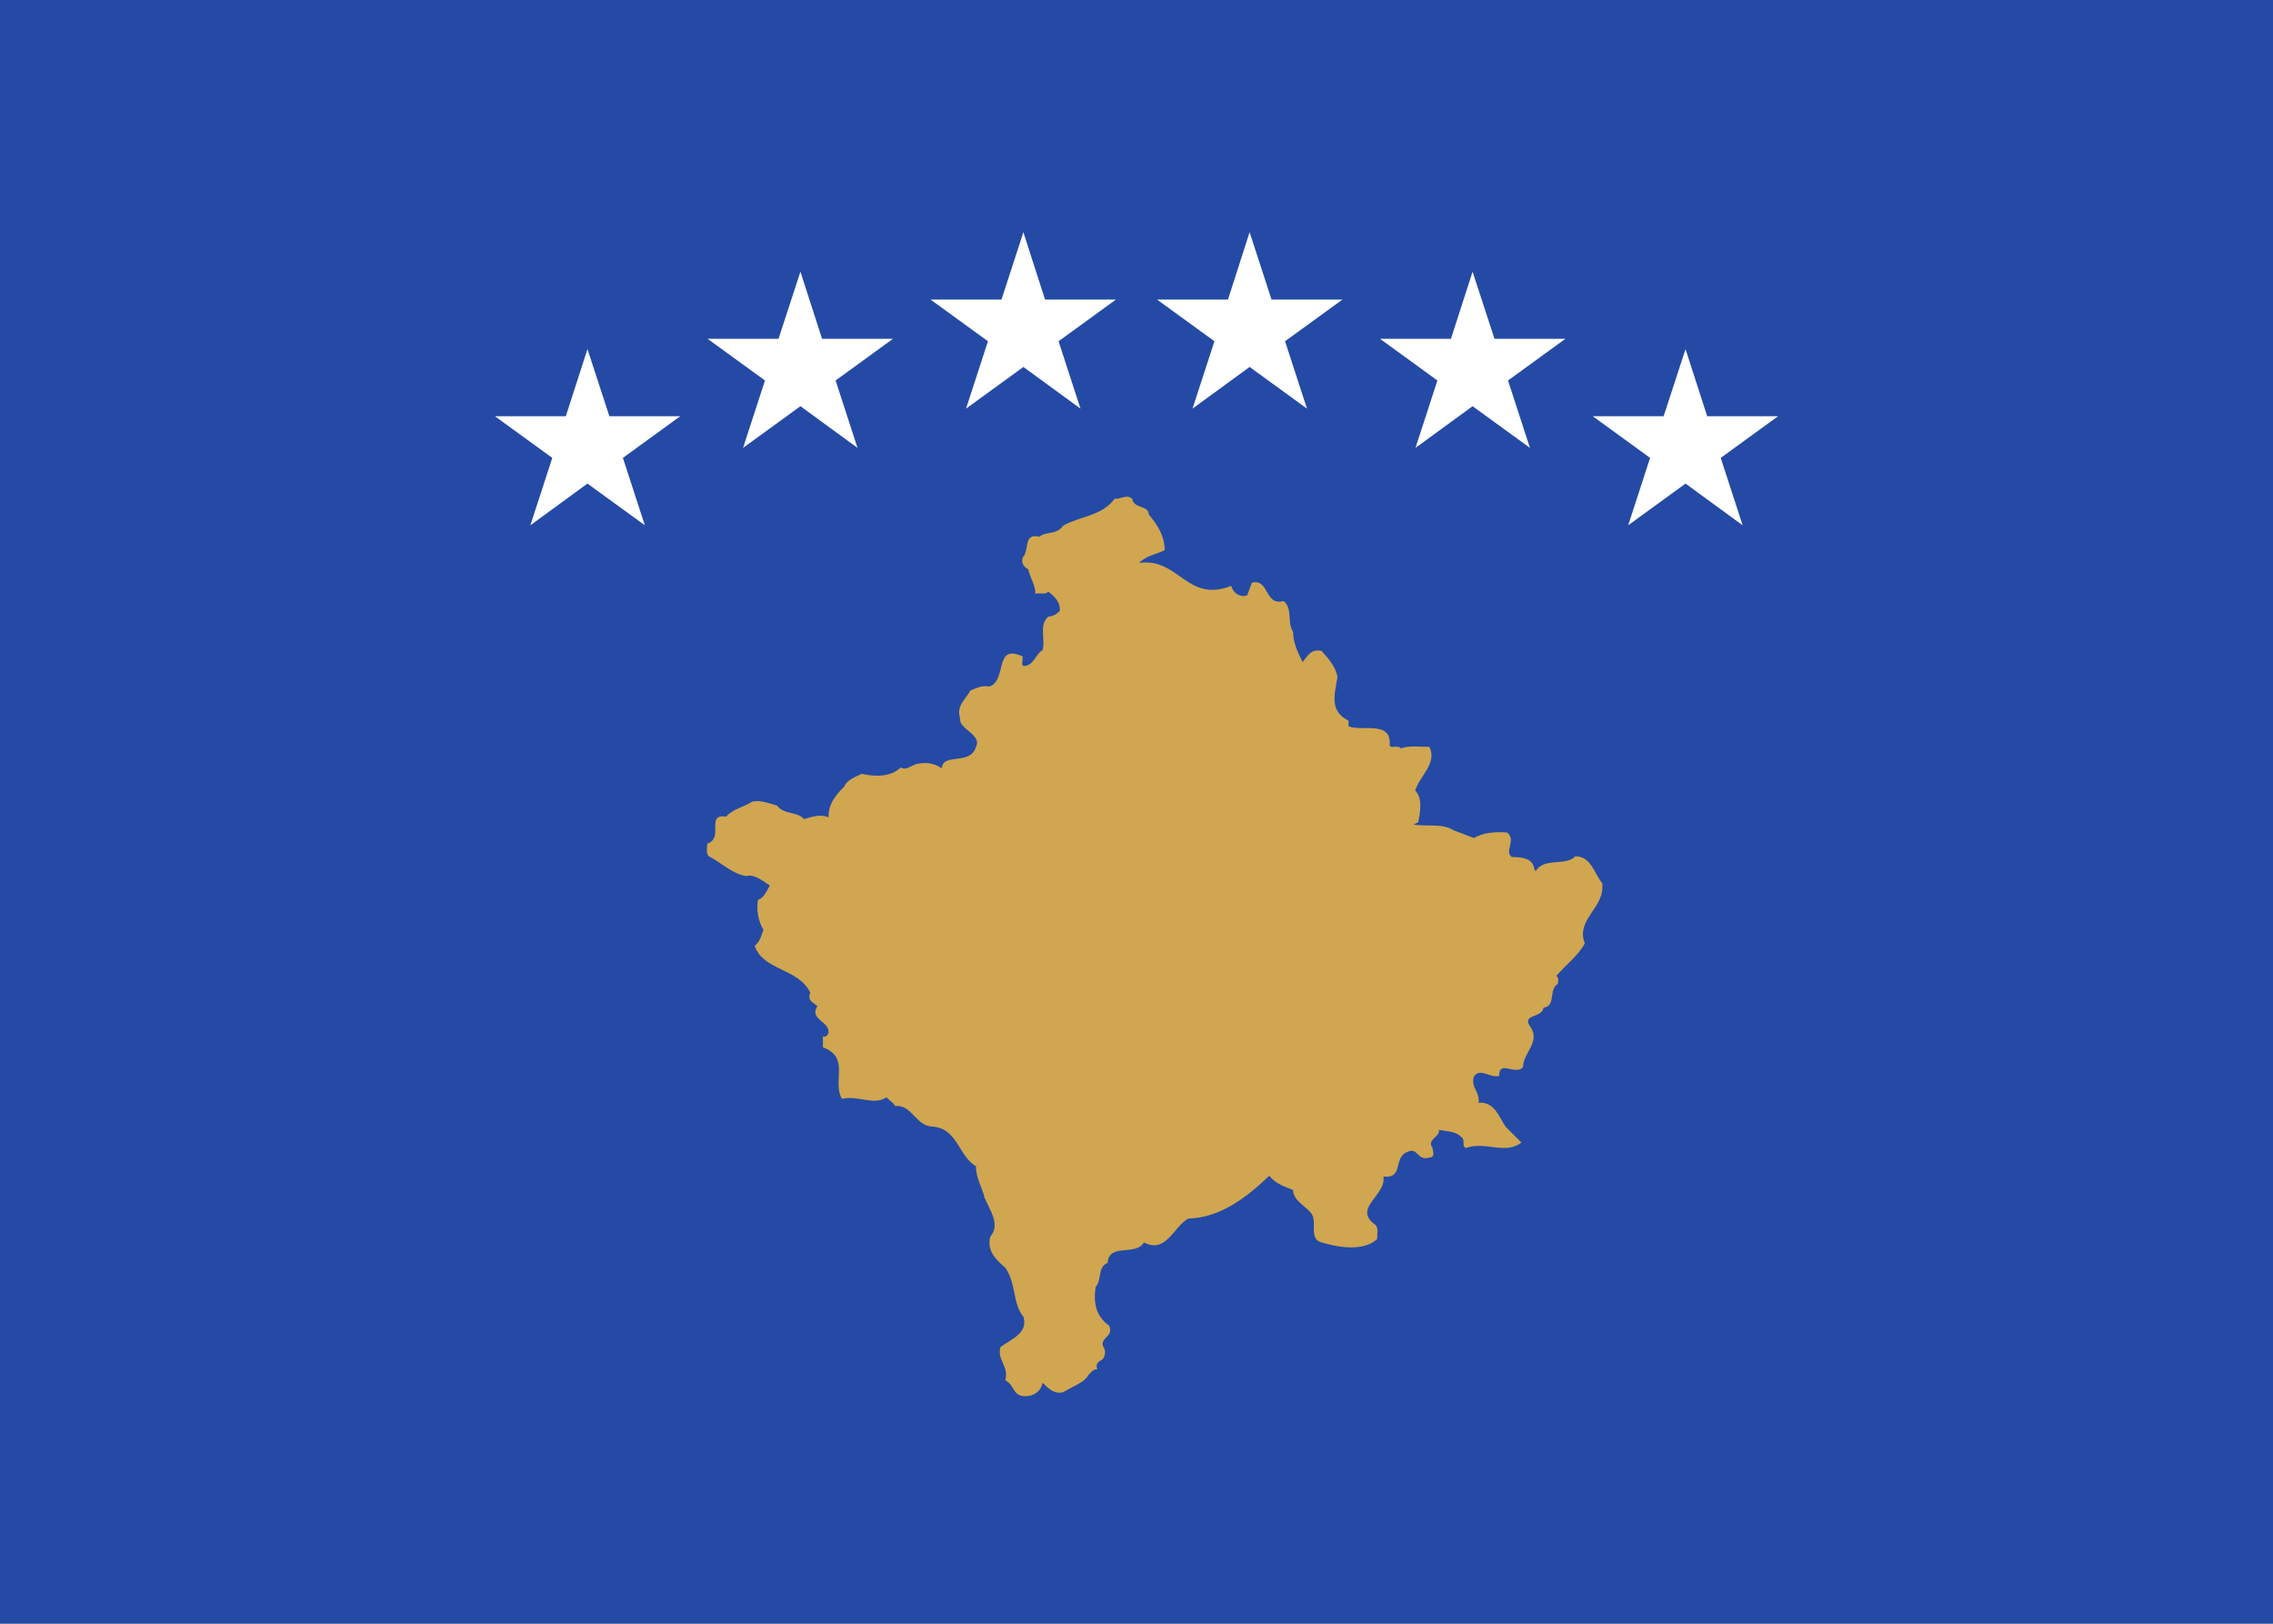
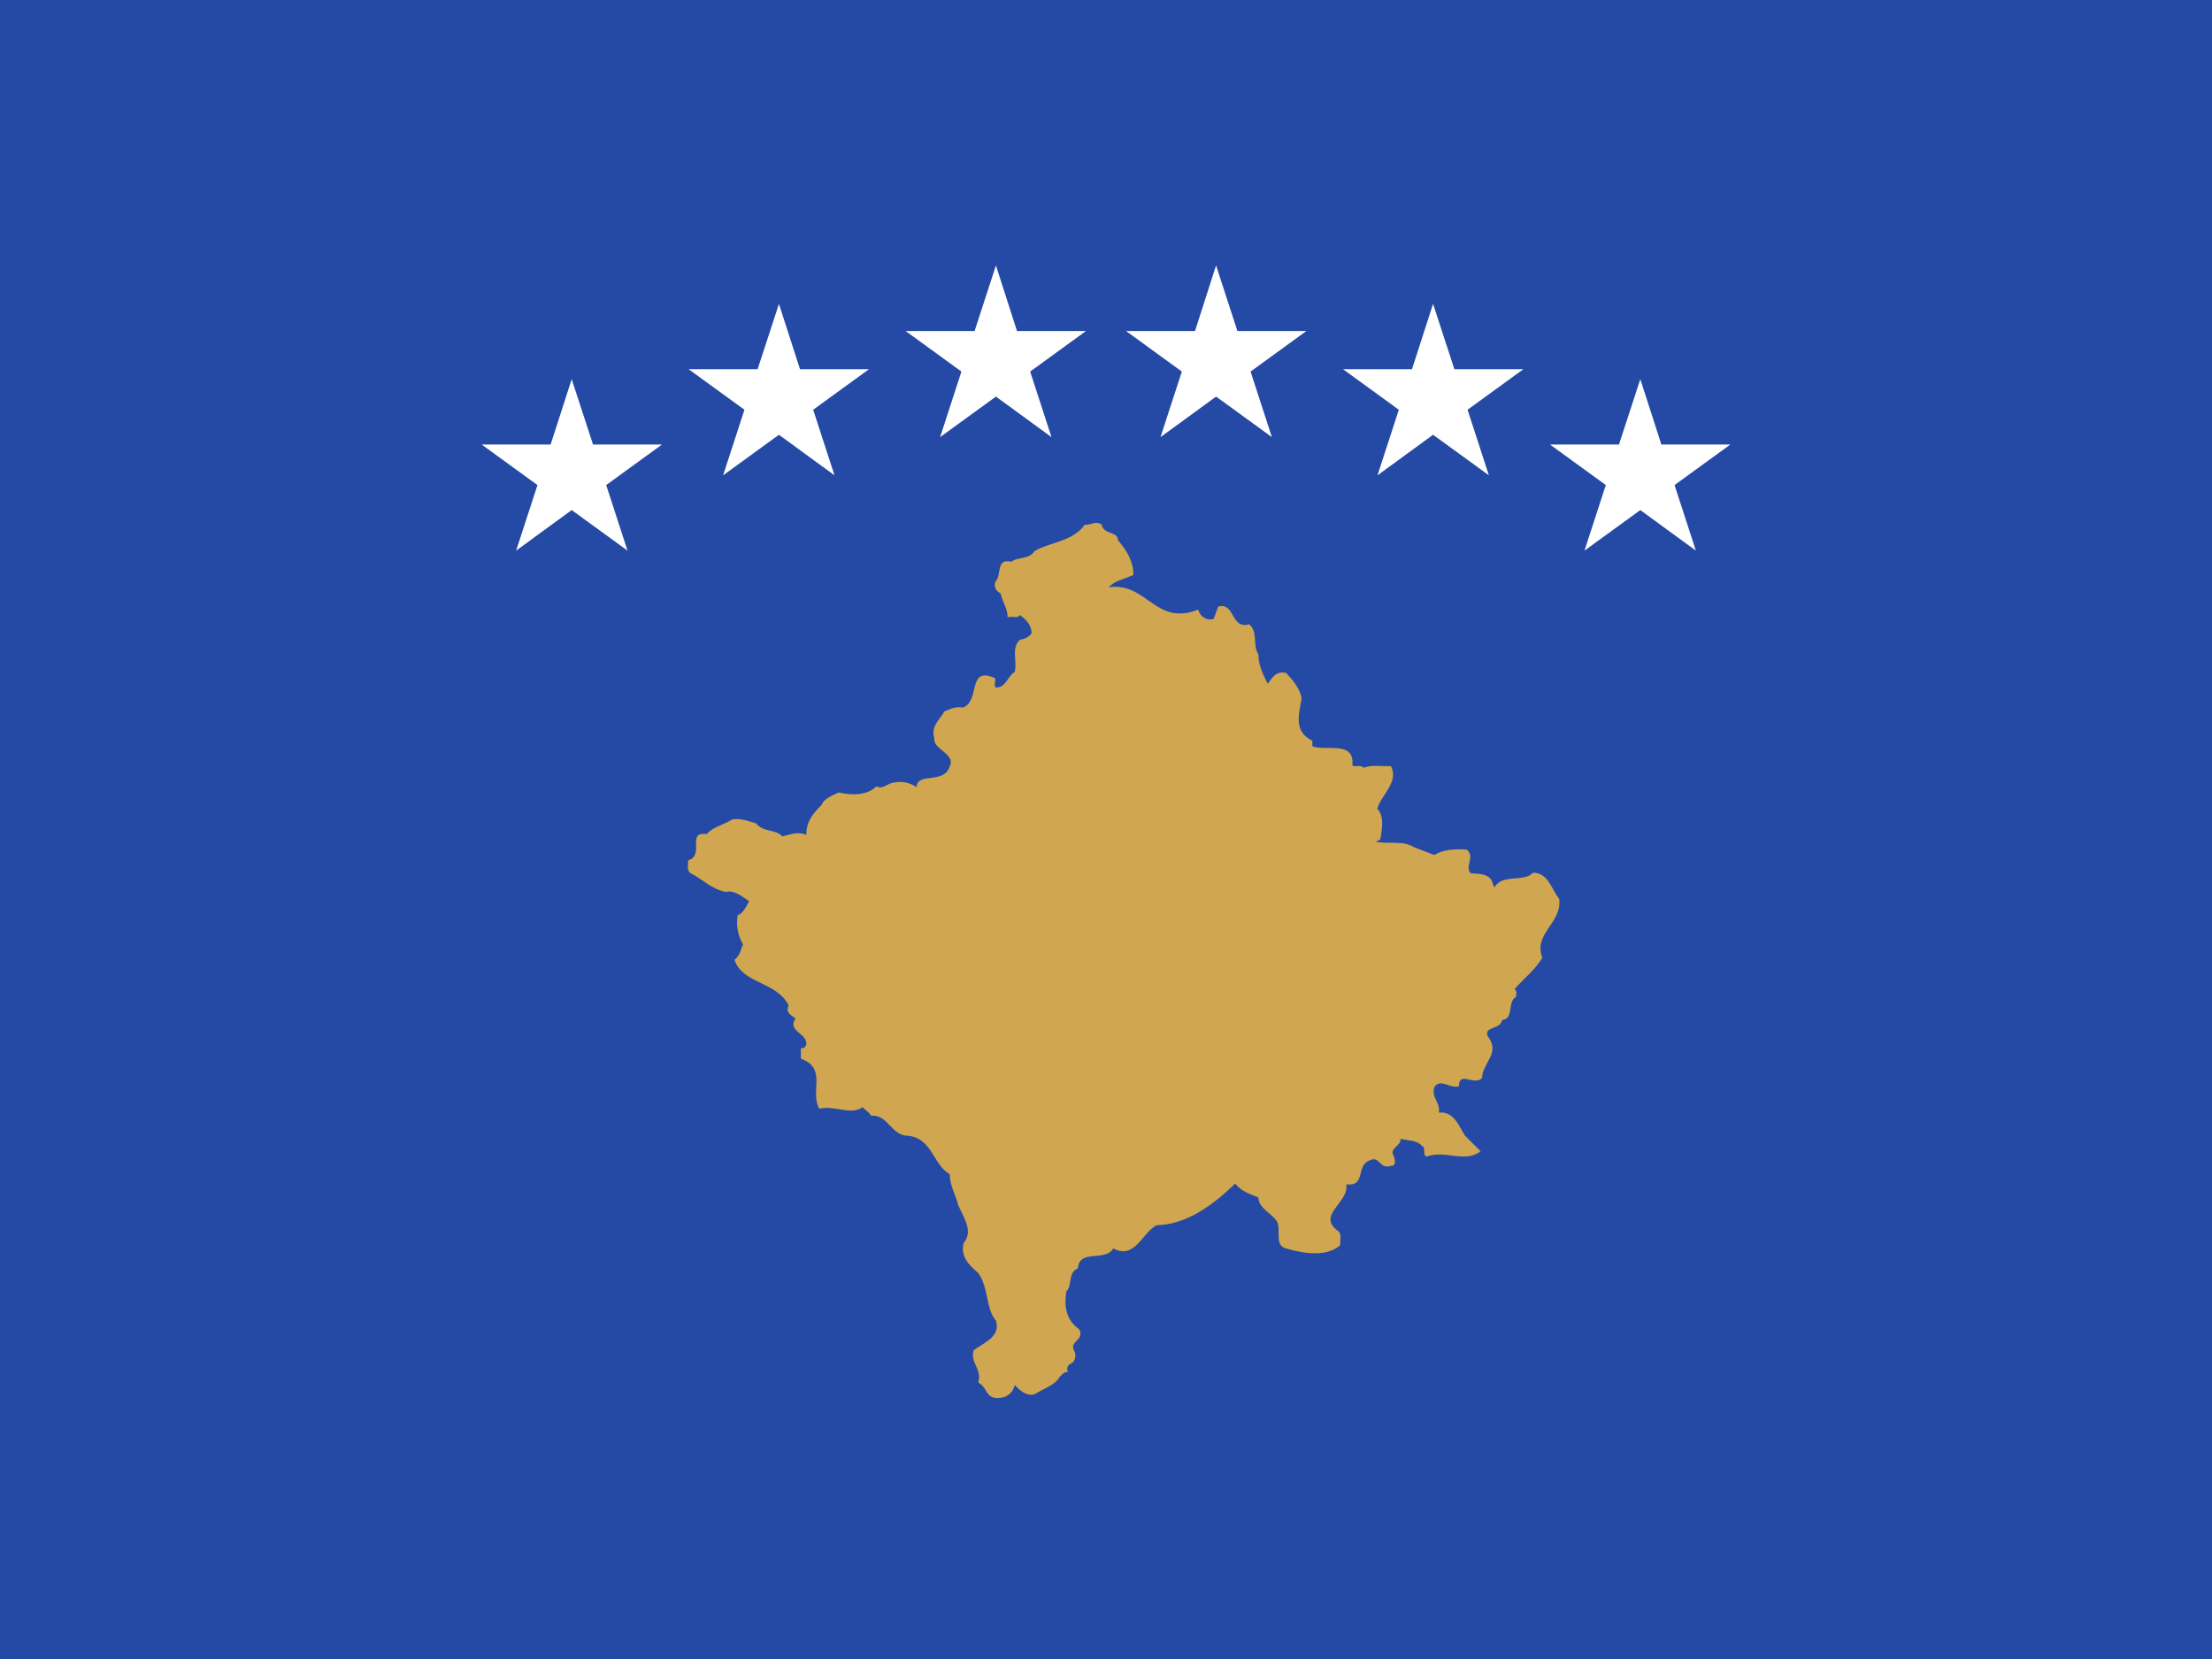
- <svg xmlns="http://www.w3.org/2000/svg" height="600" width="840" version="1.1" id="svg18">
+ <svg xmlns="http://www.w3.org/2000/svg" height="630" width="840" viewBox="0 -15 840 630" version="1.1" id="svg18">
  <defs id="defs3" />
  <g id="g132">
-     <path id="path5" fill="#244aa5" d="m0 0h840v600h-840z" />
+     <path id="path5" fill="#244aa5" d="m0 -15h840v630h-840z" />
    <path id="path26" d="m 424.541,190.135 c 3.514,4.102 5.867,8.2 5.867,13.185 -2.951,1.459 -7.028,2.055 -9.381,4.691 14.651,-2.056 17.57,14.934 33.979,8.487 0.596,2.353 2.949,4.406 5.866,3.519 l 1.757,-4.679 c 6.432,-1.757 4.675,8.784 11.732,6.729 3.517,2.934 1.164,7.907 3.517,11.436 0,4.094 1.758,7.609 3.513,11.122 1.758,-2.04 2.919,-4.973 7.028,-4.094 2.919,3.216 5.272,6.15 5.865,9.663 -1.19,6.745 -2.948,12.597 4.08,16.11 v 2.055 c 4.706,2.055 15.248,-2.055 15.248,6.15 -0.598,2.934 2.918,0.298 4.109,2.055 2.919,-1.176 7.028,-0.58 10.541,-0.58 2.919,6.15 -3.513,10.541 -5.271,16.11 2.918,2.919 1.757,8.204 1.161,11.702 l -1.758,0.879 c 4.675,0.878 10.541,-0.565 14.652,2.071 l 7.624,2.918 c 3.513,-2.039 7.594,-2.352 12.298,-2.039 3.514,2.636 -1.191,7.028 1.758,9.067 4.11,0 7.624,0.597 8.188,4.111 l 0.596,1.16 c 2.919,-5.272 11.138,-1.758 14.652,-5.553 5.866,0 7.027,6.432 9.944,9.947 1.193,9.097 -9.944,13.209 -6.431,22.275 -2.353,4.391 -7.028,7.907 -10.541,12.016 1.16,0.596 0.564,2.04 0.564,2.918 -3.513,2.072 -0.564,8.22 -5.271,8.787 -0.565,3.826 -7.593,2.352 -5.271,6.461 4.705,6.15 -2.322,9.947 -2.322,15.53 -2.95,3.231 -8.816,-2.95 -8.816,3.231 -3.514,0.878 -7.028,-3.231 -9.35,0.283 -1.191,4.11 2.322,5.553 1.757,9.663 5.836,-0.597 7.594,5.271 9.947,8.785 l 5.866,5.866 c -5.866,4.675 -13.491,-0.597 -20.52,2.038 -1.757,-0.878 0,-3.2 -1.757,-4.078 -1.757,-2.072 -5.271,-2.072 -8.188,-2.637 0.565,2.637 -4.706,3.514 -2.353,6.714 0,0.878 1.16,3.514 -1.161,3.514 -4.706,1.475 -4.109,-4.078 -8.22,-2.04 -5.271,2.04 -1.16,9.947 -8.784,9.067 1.16,7.06 -11.703,11.735 -2.919,17.884 1.16,1.161 0.565,3.513 0.565,5.271 -5.272,4.706 -14.622,2.95 -20.488,1.191 -4.706,-1.191 -1.757,-7.059 -3.513,-10.259 -1.757,-2.949 -7.028,-4.988 -7.028,-9.098 -3.517,-1.445 -6.463,-2.351 -8.816,-5.272 -8.188,7.907 -18.163,15.53 -29.868,15.813 -5.271,2.635 -8.219,13.21 -16.409,8.815 -3.216,5.273 -12.895,0 -13.476,7.595 -3.812,1.474 -2.055,6.462 -4.391,8.784 -0.879,5.866 0,10.855 4.972,14.37 2.055,4.391 -4.393,4.391 -1.757,8.503 0.597,1.444 0,3.513 -0.878,4.109 -1.757,0.878 -2.337,1.758 -1.757,3.514 -1.459,0 -2.053,0.878 -3.216,2.039 -1.475,2.919 -6.15,4.393 -9.381,6.432 -3.216,0.878 -5.569,-1.444 -7.609,-3.513 -0.597,3.231 -3.231,4.988 -6.447,4.988 -4.691,0 -3.812,-4.11 -7.326,-5.866 1.459,-5.272 -3.231,-7.594 -1.757,-12.299 3.811,-2.918 10.244,-4.988 8.487,-11.137 -4.094,-4.958 -2.635,-12.299 -6.729,-18.166 -2.635,-2.322 -7.028,-5.835 -5.569,-11.42 3.812,-4.391 0,-9.663 -2.055,-14.338 -0.878,-3.827 -3.216,-7.34 -3.216,-11.734 -6.447,-3.796 -6.745,-13.773 -15.828,-14.651 -6.447,0 -7.609,-8.189 -14.056,-7.625 -0.596,-1.16 -2.055,-2.039 -3.231,-3.2 -4.675,3.2 -10.541,-0.878 -16.394,0.565 -3.812,-6.432 3.216,-15.217 -7.043,-19.045 v -4.078 c 1.176,0.564 1.757,-0.598 2.055,-1.193 0.581,-4.393 -7.326,-4.957 -4.094,-9.947 -1.757,-1.474 -3.812,-2.071 -2.635,-4.988 -4.407,-9.067 -17.585,-8.188 -20.519,-17.287 2.353,-2.039 2.353,-4.11 3.232,-5.866 -2.056,-3.514 -2.635,-7.311 -2.056,-11.107 2.056,-0.597 3.216,-3.231 4.393,-5.303 -2.635,-1.756 -5.852,-4.391 -8.785,-3.513 -5.271,-0.878 -9.083,-4.957 -13.773,-7.31 -1.176,-1.161 -0.58,-3.231 -0.58,-4.675 6.446,-2.072 -0.878,-11.154 7.028,-9.976 2.056,-2.635 6.447,-3.514 9.664,-5.569 3.231,-0.58 5.866,0.596 9.082,1.475 2.635,3.498 7.326,2.04 9.96,4.972 2.635,-0.596 5.867,-2.056 9.083,-0.596 0,-4.973 2.338,-7.907 5.866,-11.421 0.581,-2.04 3.797,-3.513 6.432,-4.675 4.989,1.161 10.841,1.161 14.37,-2.353 2.338,1.474 4.393,-1.459 7.028,-1.459 3.215,-0.596 5.851,0.282 8.204,1.757 0.282,-5.867 10.541,-0.879 12.597,-7.907 2.338,-4.691 -6.447,-6.447 -5.867,-10.557 -1.459,-4.691 2.056,-7.028 3.812,-10.244 2.055,-0.879 4.393,-2.055 7.028,-1.475 6.745,-2.338 1.474,-16.11 12.314,-11.122 0,1.46 -0.596,3.216 0.282,3.514 3.812,0 4.397,-4.397 7.044,-5.866 1.16,-4.094 -1.474,-9.082 2.04,-12.299 1.757,-0.297 3.231,-0.878 4.393,-2.353 0,-3.216 -1.757,-4.972 -4.393,-7.028 -0.878,1.464 -3.216,0.298 -4.687,0.879 0,-3.514 -2.044,-5.851 -2.64,-9.083 -1.757,-0.878 -2.635,-2.337 -2.04,-4.393 2.635,-2.635 0,-9.082 6.15,-7.62 2.338,-2.043 6.447,-0.584 8.785,-4.098 6.15,-3.513 14.353,-3.513 19.044,-9.96 2.055,0.297 4.393,-1.757 6.447,0 0.582,3.811 6.151,2.336 6.151,5.858" style="fill:#d0a650" />
    <path style="fill:#ffffff" d="m 469.9,110.7 -8.1,-24.9 -8,24.9 h -26.2 l 21.2,15.4 -8.1,24.9 21.1,-15.4 21.2,15.4 -8.1,-24.9 21.2,-15.4 z" id="polygon37" />
    <path style="fill:#ffffff" d="m 552.3,125.2 -8.1,-24.8 -8,24.8 H 510 l 21.2,15.4 -8.1,24.9 21.1,-15.4 21.2,15.4 -8.1,-24.9 21.2,-15.4 z" id="polygon39" />
    <path style="fill:#ffffff" d="m 630.9,153.8 -8,-24.8 -8.1,24.8 h -26.2 l 21.2,15.4 -8.1,24.9 21.2,-15.4 21.1,15.4 -8.1,-24.9 21.2,-15.4 z" id="polygon41" />
    <path style="fill:#ffffff" d="m 386.2,110.7 -8,-24.9 -8.1,24.9 h -26.2 l 21.2,15.4 -8.1,24.9 21.2,-15.4 21.1,15.4 -8.1,-24.9 21.2,-15.4 z" id="polygon43" />
    <path style="fill:#ffffff" d="m 303.8,125.2 -8,-24.8 -8.1,24.8 h -26.2 l 21.2,15.4 -8.1,24.9 21.2,-15.4 21.1,15.4 -8.1,-24.9 21.2,-15.4 z" id="polygon45" />
    <path style="fill:#ffffff" d="m 225.2,153.8 -8.1,-24.8 -8,24.8 h -26.2 l 21.2,15.4 -8.1,24.9 21.1,-15.4 21.2,15.4 -8.1,-24.9 21.2,-15.4 z" id="polygon47" />
  </g>
</svg>
